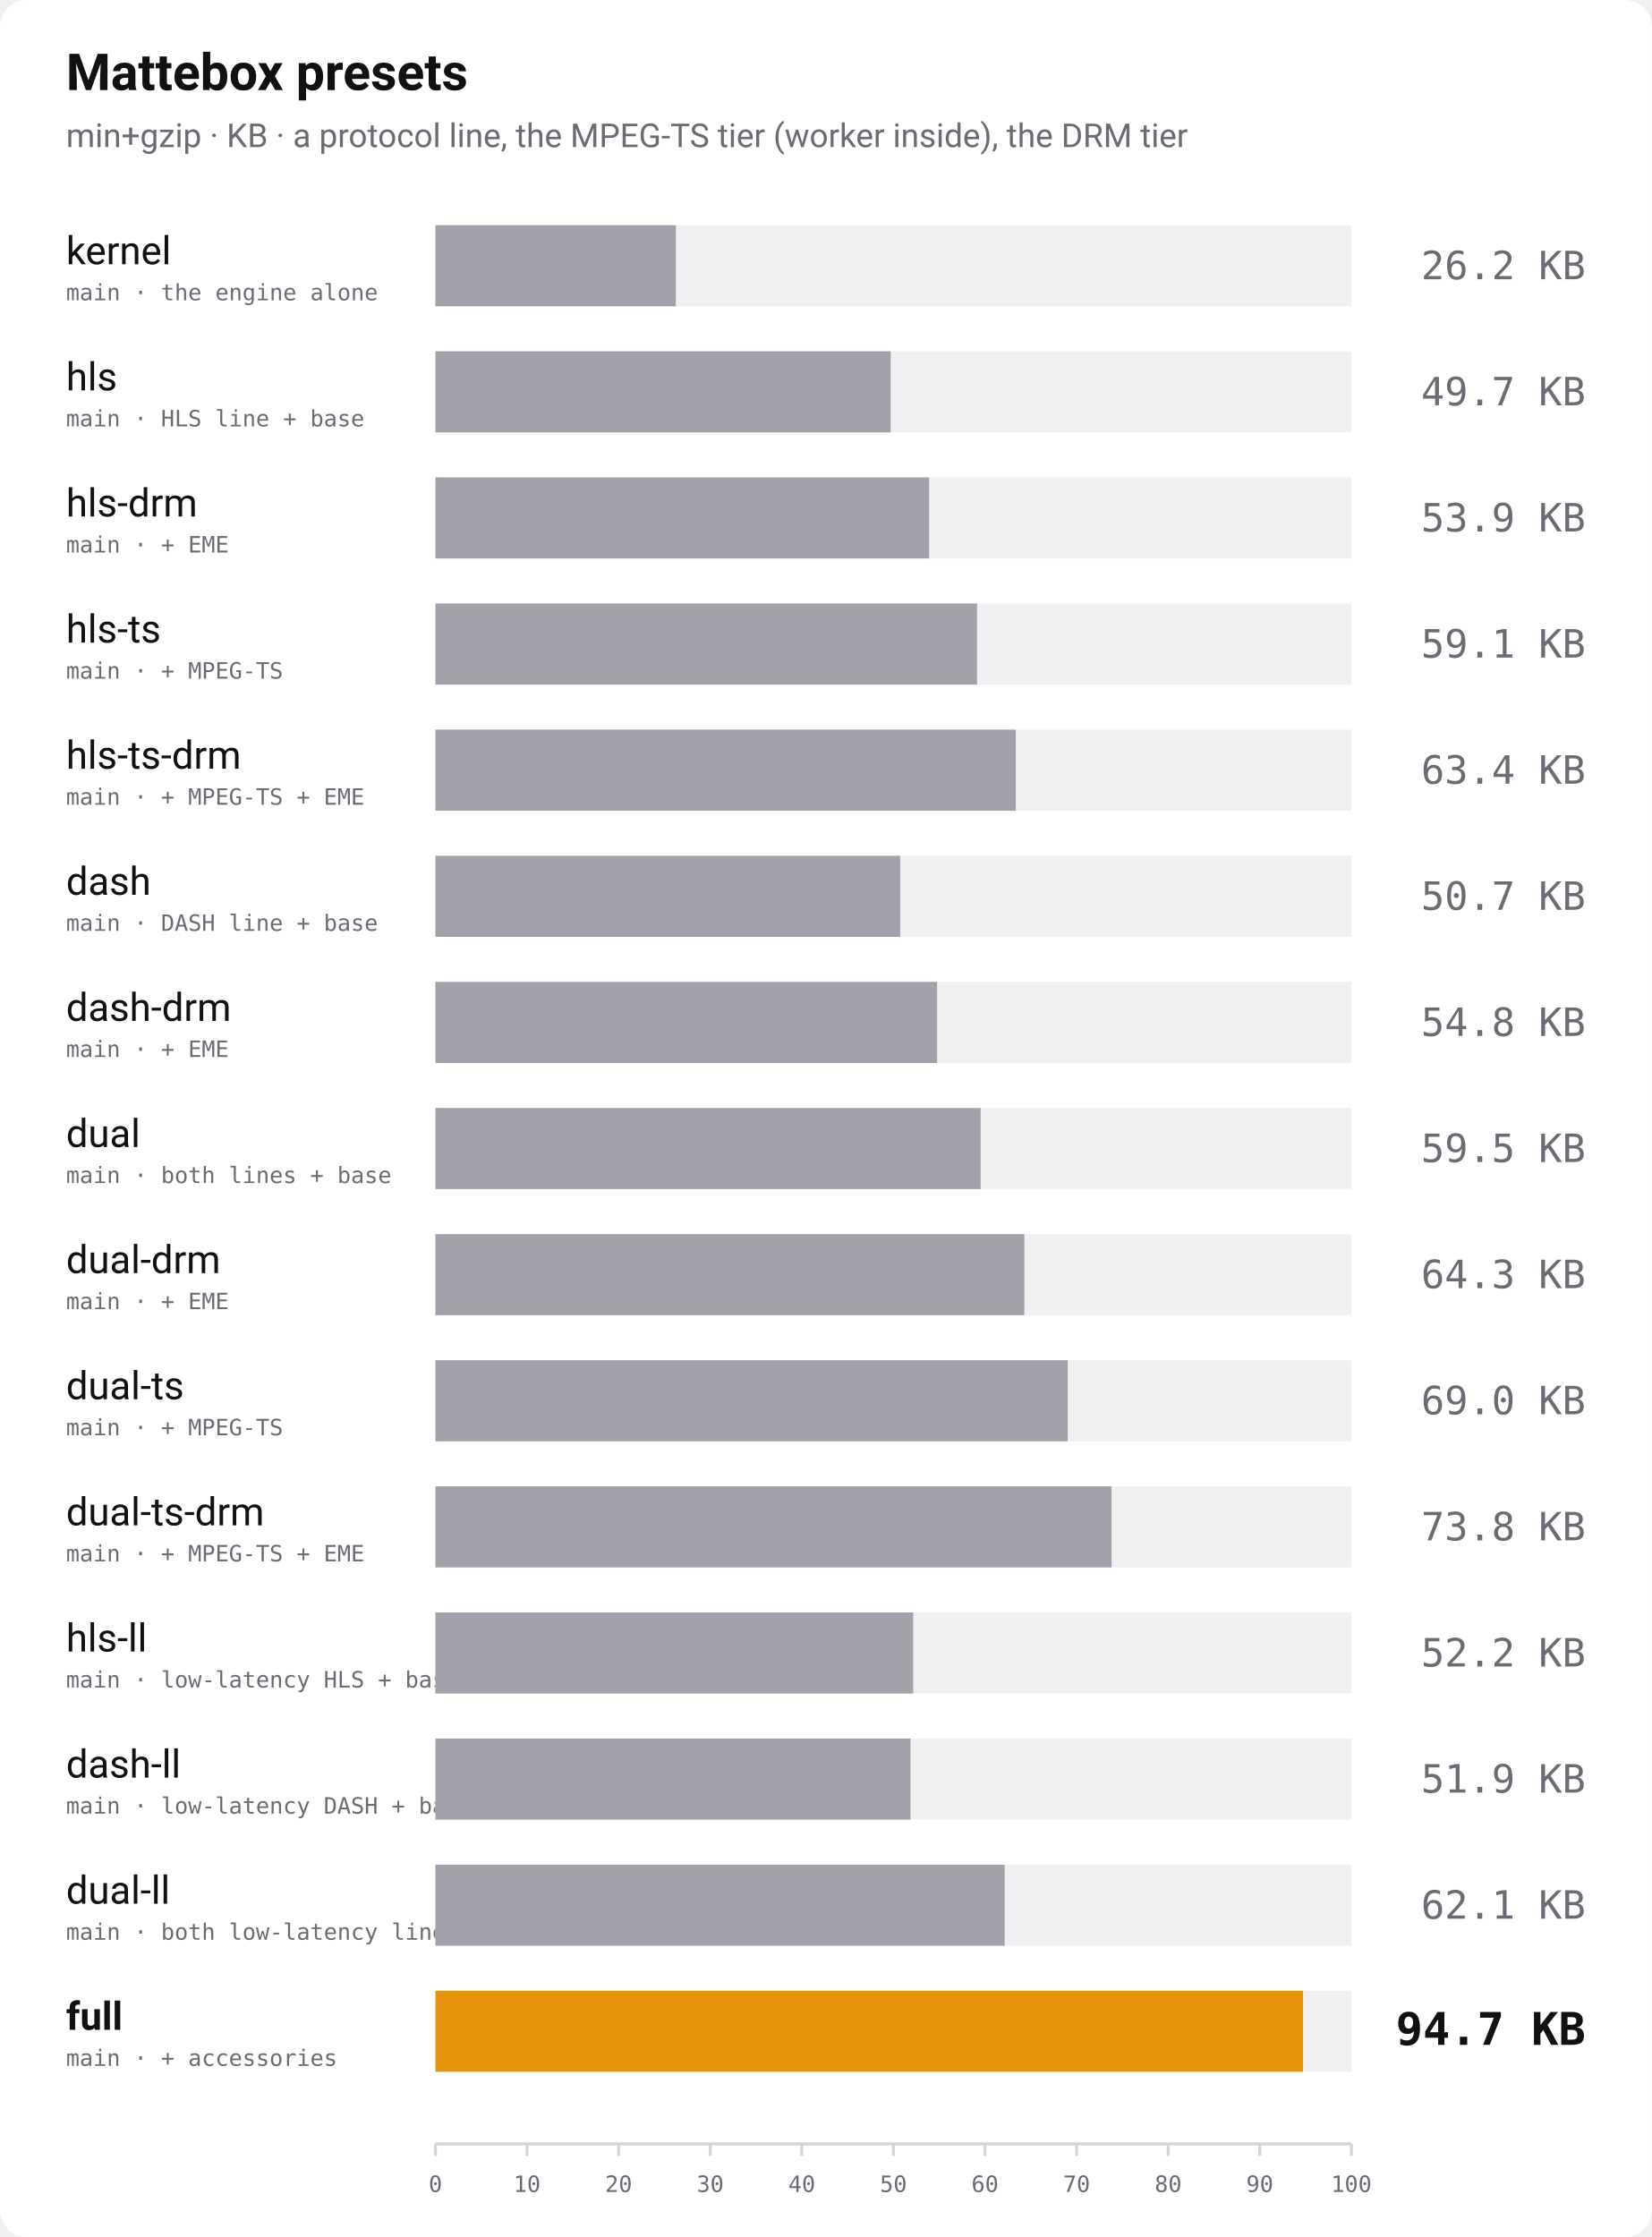
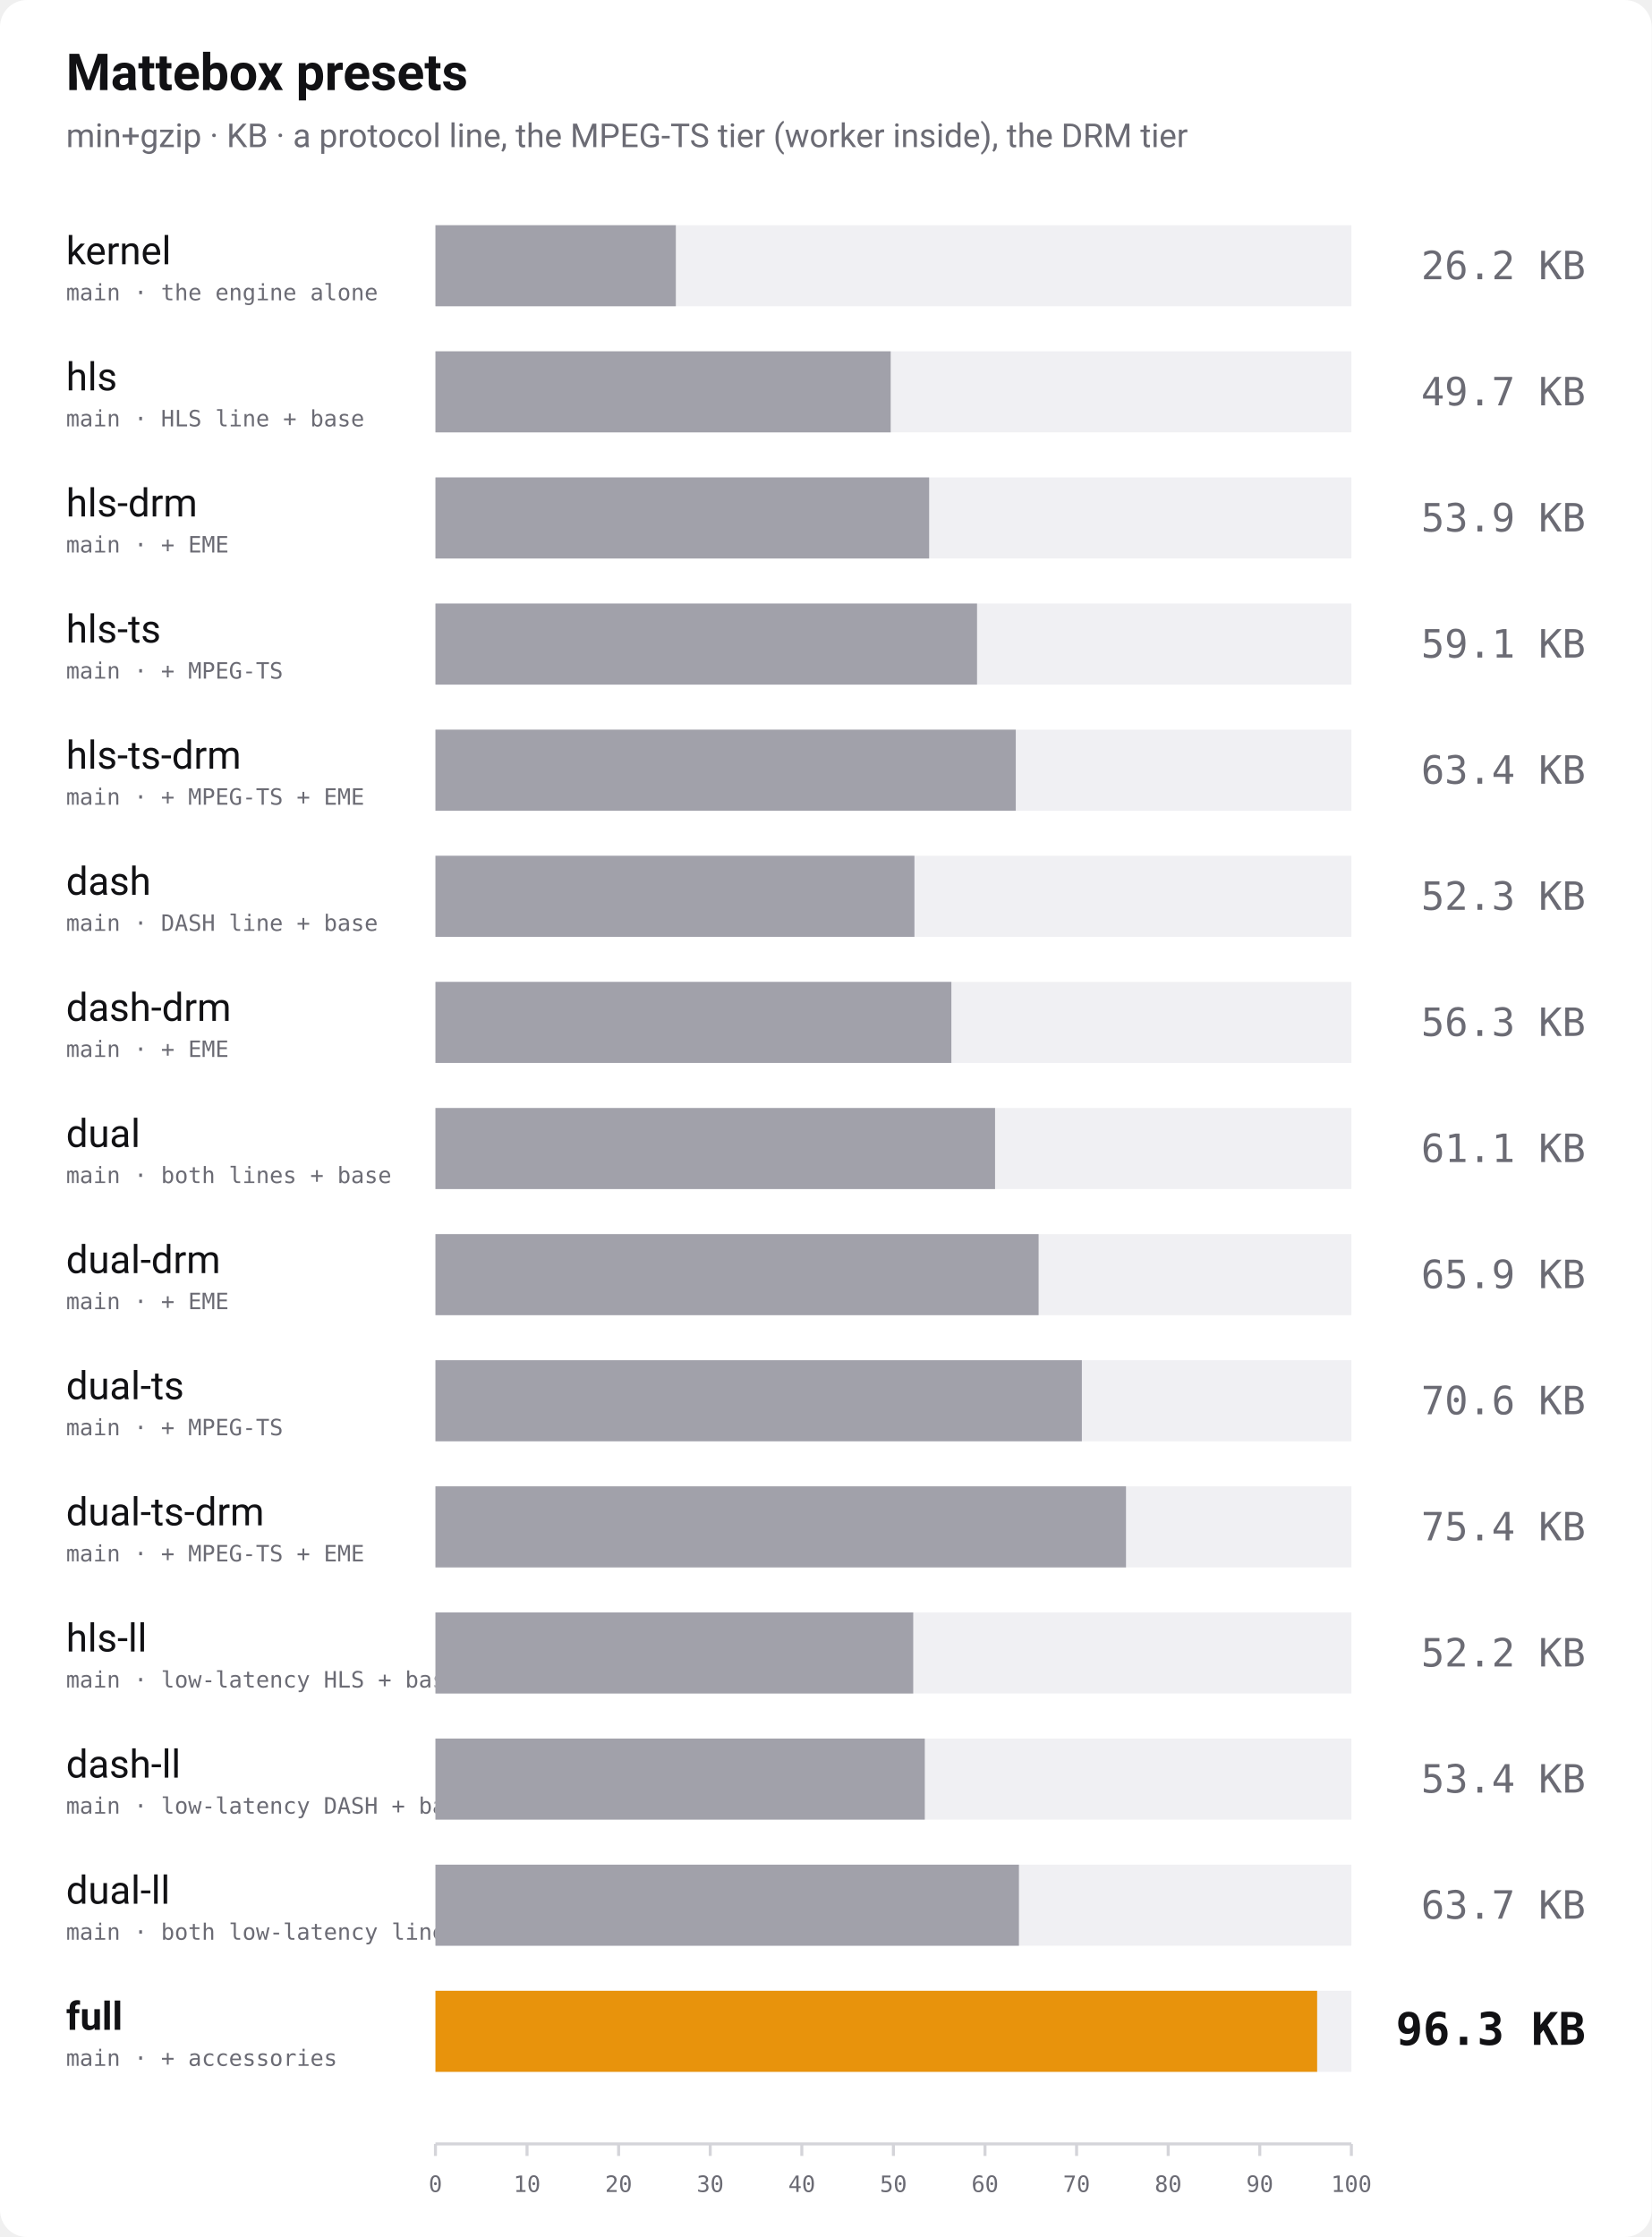
<svg xmlns="http://www.w3.org/2000/svg" width="1100" height="1490" viewBox="0 0 1100 1490" role="img" aria-label="Bundle size of every Mattebox preset, min+gzip">
  <rect width="1100" height="1490" rx="18" fill="#ffffff" />
  <text x="44" y="60" font-family="-apple-system, 'Segoe UI', Roboto, Helvetica, Arial, sans-serif" font-size="34" font-weight="700" fill="#111114">Mattebox presets</text>
  <text x="44" y="98" font-family="-apple-system, 'Segoe UI', Roboto, Helvetica, Arial, sans-serif" font-size="22" fill="#6b6b74">min+gzip · KB · a protocol line, the MPEG-TS tier (worker inside), the DRM tier</text>
  <text x="44" y="176" font-family="-apple-system, 'Segoe UI', Roboto, Helvetica, Arial, sans-serif" font-size="26" font-weight="400" fill="#111114">kernel</text>
  <text x="44" y="200" font-family="ui-monospace, 'SF Mono', Menlo, Consolas, monospace" font-size="15" fill="#6b6b74">main · the engine alone</text>
  <rect x="290" y="150" width="610" height="54" fill="#f0f0f3" />
  <rect x="290" y="150" width="160.1" height="54" fill="#a1a1aa" />
  <text x="1056" y="186" text-anchor="end" font-family="ui-monospace, 'SF Mono', Menlo, Consolas, monospace" font-size="26" font-weight="400" fill="#6b6b74">26.2 KB</text>
  <text x="44" y="260" font-family="-apple-system, 'Segoe UI', Roboto, Helvetica, Arial, sans-serif" font-size="26" font-weight="400" fill="#111114">hls</text>
  <text x="44" y="284" font-family="ui-monospace, 'SF Mono', Menlo, Consolas, monospace" font-size="15" fill="#6b6b74">main · HLS line + base</text>
  <rect x="290" y="234" width="610" height="54" fill="#f0f0f3" />
  <rect x="290" y="234" width="303.2" height="54" fill="#a1a1aa" />
  <text x="1056" y="270" text-anchor="end" font-family="ui-monospace, 'SF Mono', Menlo, Consolas, monospace" font-size="26" font-weight="400" fill="#6b6b74">49.7 KB</text>
  <text x="44" y="344" font-family="-apple-system, 'Segoe UI', Roboto, Helvetica, Arial, sans-serif" font-size="26" font-weight="400" fill="#111114">hls-drm</text>
  <text x="44" y="368" font-family="ui-monospace, 'SF Mono', Menlo, Consolas, monospace" font-size="15" fill="#6b6b74">main · + EME</text>
  <rect x="290" y="318" width="610" height="54" fill="#f0f0f3" />
  <rect x="290" y="318" width="328.8" height="54" fill="#a1a1aa" />
  <text x="1056" y="354" text-anchor="end" font-family="ui-monospace, 'SF Mono', Menlo, Consolas, monospace" font-size="26" font-weight="400" fill="#6b6b74">53.9 KB</text>
  <text x="44" y="428" font-family="-apple-system, 'Segoe UI', Roboto, Helvetica, Arial, sans-serif" font-size="26" font-weight="400" fill="#111114">hls-ts</text>
  <text x="44" y="452" font-family="ui-monospace, 'SF Mono', Menlo, Consolas, monospace" font-size="15" fill="#6b6b74">main · + MPEG-TS</text>
  <rect x="290" y="402" width="610" height="54" fill="#f0f0f3" />
  <rect x="290" y="402" width="360.7" height="54" fill="#a1a1aa" />
  <text x="1056" y="438" text-anchor="end" font-family="ui-monospace, 'SF Mono', Menlo, Consolas, monospace" font-size="26" font-weight="400" fill="#6b6b74">59.1 KB</text>
  <text x="44" y="512" font-family="-apple-system, 'Segoe UI', Roboto, Helvetica, Arial, sans-serif" font-size="26" font-weight="400" fill="#111114">hls-ts-drm</text>
  <text x="44" y="536" font-family="ui-monospace, 'SF Mono', Menlo, Consolas, monospace" font-size="15" fill="#6b6b74">main · + MPEG-TS + EME</text>
  <rect x="290" y="486" width="610" height="54" fill="#f0f0f3" />
  <rect x="290" y="486" width="386.5" height="54" fill="#a1a1aa" />
  <text x="1056" y="522" text-anchor="end" font-family="ui-monospace, 'SF Mono', Menlo, Consolas, monospace" font-size="26" font-weight="400" fill="#6b6b74">63.4 KB</text>
  <text x="44" y="596" font-family="-apple-system, 'Segoe UI', Roboto, Helvetica, Arial, sans-serif" font-size="26" font-weight="400" fill="#111114">dash</text>
  <text x="44" y="620" font-family="ui-monospace, 'SF Mono', Menlo, Consolas, monospace" font-size="15" fill="#6b6b74">main · DASH line + base</text>
  <rect x="290" y="570" width="610" height="54" fill="#f0f0f3" />
-   <rect x="290" y="570" width="309.5" height="54" fill="#a1a1aa" />
-   <text x="1056" y="606" text-anchor="end" font-family="ui-monospace, 'SF Mono', Menlo, Consolas, monospace" font-size="26" font-weight="400" fill="#6b6b74">50.7 KB</text>
+   <rect x="290" y="570" width="319.0" height="54" fill="#a1a1aa" />
+   <text x="1056" y="606" text-anchor="end" font-family="ui-monospace, 'SF Mono', Menlo, Consolas, monospace" font-size="26" font-weight="400" fill="#6b6b74">52.3 KB</text>
  <text x="44" y="680" font-family="-apple-system, 'Segoe UI', Roboto, Helvetica, Arial, sans-serif" font-size="26" font-weight="400" fill="#111114">dash-drm</text>
  <text x="44" y="704" font-family="ui-monospace, 'SF Mono', Menlo, Consolas, monospace" font-size="15" fill="#6b6b74">main · + EME</text>
  <rect x="290" y="654" width="610" height="54" fill="#f0f0f3" />
-   <rect x="290" y="654" width="334.1" height="54" fill="#a1a1aa" />
-   <text x="1056" y="690" text-anchor="end" font-family="ui-monospace, 'SF Mono', Menlo, Consolas, monospace" font-size="26" font-weight="400" fill="#6b6b74">54.8 KB</text>
+   <rect x="290" y="654" width="343.6" height="54" fill="#a1a1aa" />
+   <text x="1056" y="690" text-anchor="end" font-family="ui-monospace, 'SF Mono', Menlo, Consolas, monospace" font-size="26" font-weight="400" fill="#6b6b74">56.3 KB</text>
  <text x="44" y="764" font-family="-apple-system, 'Segoe UI', Roboto, Helvetica, Arial, sans-serif" font-size="26" font-weight="400" fill="#111114">dual</text>
  <text x="44" y="788" font-family="ui-monospace, 'SF Mono', Menlo, Consolas, monospace" font-size="15" fill="#6b6b74">main · both lines + base</text>
  <rect x="290" y="738" width="610" height="54" fill="#f0f0f3" />
-   <rect x="290" y="738" width="363.1" height="54" fill="#a1a1aa" />
-   <text x="1056" y="774" text-anchor="end" font-family="ui-monospace, 'SF Mono', Menlo, Consolas, monospace" font-size="26" font-weight="400" fill="#6b6b74">59.5 KB</text>
+   <rect x="290" y="738" width="372.7" height="54" fill="#a1a1aa" />
+   <text x="1056" y="774" text-anchor="end" font-family="ui-monospace, 'SF Mono', Menlo, Consolas, monospace" font-size="26" font-weight="400" fill="#6b6b74">61.1 KB</text>
  <text x="44" y="848" font-family="-apple-system, 'Segoe UI', Roboto, Helvetica, Arial, sans-serif" font-size="26" font-weight="400" fill="#111114">dual-drm</text>
  <text x="44" y="872" font-family="ui-monospace, 'SF Mono', Menlo, Consolas, monospace" font-size="15" fill="#6b6b74">main · + EME</text>
  <rect x="290" y="822" width="610" height="54" fill="#f0f0f3" />
-   <rect x="290" y="822" width="392.2" height="54" fill="#a1a1aa" />
-   <text x="1056" y="858" text-anchor="end" font-family="ui-monospace, 'SF Mono', Menlo, Consolas, monospace" font-size="26" font-weight="400" fill="#6b6b74">64.3 KB</text>
+   <rect x="290" y="822" width="401.7" height="54" fill="#a1a1aa" />
+   <text x="1056" y="858" text-anchor="end" font-family="ui-monospace, 'SF Mono', Menlo, Consolas, monospace" font-size="26" font-weight="400" fill="#6b6b74">65.9 KB</text>
  <text x="44" y="932" font-family="-apple-system, 'Segoe UI', Roboto, Helvetica, Arial, sans-serif" font-size="26" font-weight="400" fill="#111114">dual-ts</text>
  <text x="44" y="956" font-family="ui-monospace, 'SF Mono', Menlo, Consolas, monospace" font-size="15" fill="#6b6b74">main · + MPEG-TS</text>
  <rect x="290" y="906" width="610" height="54" fill="#f0f0f3" />
-   <rect x="290" y="906" width="421.1" height="54" fill="#a1a1aa" />
-   <text x="1056" y="942" text-anchor="end" font-family="ui-monospace, 'SF Mono', Menlo, Consolas, monospace" font-size="26" font-weight="400" fill="#6b6b74">69.0 KB</text>
+   <rect x="290" y="906" width="430.5" height="54" fill="#a1a1aa" />
+   <text x="1056" y="942" text-anchor="end" font-family="ui-monospace, 'SF Mono', Menlo, Consolas, monospace" font-size="26" font-weight="400" fill="#6b6b74">70.6 KB</text>
  <text x="44" y="1016" font-family="-apple-system, 'Segoe UI', Roboto, Helvetica, Arial, sans-serif" font-size="26" font-weight="400" fill="#111114">dual-ts-drm</text>
  <text x="44" y="1040" font-family="ui-monospace, 'SF Mono', Menlo, Consolas, monospace" font-size="15" fill="#6b6b74">main · + MPEG-TS + EME</text>
  <rect x="290" y="990" width="610" height="54" fill="#f0f0f3" />
-   <rect x="290" y="990" width="450.3" height="54" fill="#a1a1aa" />
-   <text x="1056" y="1026" text-anchor="end" font-family="ui-monospace, 'SF Mono', Menlo, Consolas, monospace" font-size="26" font-weight="400" fill="#6b6b74">73.8 KB</text>
+   <rect x="290" y="990" width="459.9" height="54" fill="#a1a1aa" />
+   <text x="1056" y="1026" text-anchor="end" font-family="ui-monospace, 'SF Mono', Menlo, Consolas, monospace" font-size="26" font-weight="400" fill="#6b6b74">75.4 KB</text>
  <text x="44" y="1100" font-family="-apple-system, 'Segoe UI', Roboto, Helvetica, Arial, sans-serif" font-size="26" font-weight="400" fill="#111114">hls-ll</text>
  <text x="44" y="1124" font-family="ui-monospace, 'SF Mono', Menlo, Consolas, monospace" font-size="15" fill="#6b6b74">main · low-latency HLS + base</text>
  <rect x="290" y="1074" width="610" height="54" fill="#f0f0f3" />
  <rect x="290" y="1074" width="318.2" height="54" fill="#a1a1aa" />
  <text x="1056" y="1110" text-anchor="end" font-family="ui-monospace, 'SF Mono', Menlo, Consolas, monospace" font-size="26" font-weight="400" fill="#6b6b74">52.2 KB</text>
  <text x="44" y="1184" font-family="-apple-system, 'Segoe UI', Roboto, Helvetica, Arial, sans-serif" font-size="26" font-weight="400" fill="#111114">dash-ll</text>
  <text x="44" y="1208" font-family="ui-monospace, 'SF Mono', Menlo, Consolas, monospace" font-size="15" fill="#6b6b74">main · low-latency DASH + base</text>
  <rect x="290" y="1158" width="610" height="54" fill="#f0f0f3" />
-   <rect x="290" y="1158" width="316.4" height="54" fill="#a1a1aa" />
-   <text x="1056" y="1194" text-anchor="end" font-family="ui-monospace, 'SF Mono', Menlo, Consolas, monospace" font-size="26" font-weight="400" fill="#6b6b74">51.9 KB</text>
+   <rect x="290" y="1158" width="325.9" height="54" fill="#a1a1aa" />
+   <text x="1056" y="1194" text-anchor="end" font-family="ui-monospace, 'SF Mono', Menlo, Consolas, monospace" font-size="26" font-weight="400" fill="#6b6b74">53.4 KB</text>
  <text x="44" y="1268" font-family="-apple-system, 'Segoe UI', Roboto, Helvetica, Arial, sans-serif" font-size="26" font-weight="400" fill="#111114">dual-ll</text>
  <text x="44" y="1292" font-family="ui-monospace, 'SF Mono', Menlo, Consolas, monospace" font-size="15" fill="#6b6b74">main · both low-latency lines + base</text>
  <rect x="290" y="1242" width="610" height="54" fill="#f0f0f3" />
-   <rect x="290" y="1242" width="379.1" height="54" fill="#a1a1aa" />
-   <text x="1056" y="1278" text-anchor="end" font-family="ui-monospace, 'SF Mono', Menlo, Consolas, monospace" font-size="26" font-weight="400" fill="#6b6b74">62.1 KB</text>
+   <rect x="290" y="1242" width="388.6" height="54" fill="#a1a1aa" />
+   <text x="1056" y="1278" text-anchor="end" font-family="ui-monospace, 'SF Mono', Menlo, Consolas, monospace" font-size="26" font-weight="400" fill="#6b6b74">63.7 KB</text>
  <text x="44" y="1352" font-family="-apple-system, 'Segoe UI', Roboto, Helvetica, Arial, sans-serif" font-size="26" font-weight="700" fill="#111114">full</text>
  <text x="44" y="1376" font-family="ui-monospace, 'SF Mono', Menlo, Consolas, monospace" font-size="15" fill="#6b6b74">main · + accessories</text>
  <rect x="290" y="1326" width="610" height="54" fill="#f0f0f3" />
-   <rect x="290" y="1326" width="577.8" height="54" fill="#e8930c" />
-   <text x="1056" y="1362" text-anchor="end" font-family="ui-monospace, 'SF Mono', Menlo, Consolas, monospace" font-size="30" font-weight="700" fill="#111114">94.7 KB</text>
+   <rect x="290" y="1326" width="587.2" height="54" fill="#e8930c" />
+   <text x="1056" y="1362" text-anchor="end" font-family="ui-monospace, 'SF Mono', Menlo, Consolas, monospace" font-size="30" font-weight="700" fill="#111114">96.3 KB</text>
  <line x1="290" y1="1428" x2="900" y2="1428" stroke="#d4d4d9" stroke-width="2" />
  <line x1="290.0" y1="1428" x2="290.0" y2="1436" stroke="#d4d4d9" stroke-width="2" />
  <text x="290.0" y="1460" text-anchor="middle" font-family="ui-monospace, 'SF Mono', Menlo, Consolas, monospace" font-size="15" fill="#6b6b74">0</text>
  <line x1="351.0" y1="1428" x2="351.0" y2="1436" stroke="#d4d4d9" stroke-width="2" />
  <text x="351.0" y="1460" text-anchor="middle" font-family="ui-monospace, 'SF Mono', Menlo, Consolas, monospace" font-size="15" fill="#6b6b74">10</text>
  <line x1="412.0" y1="1428" x2="412.0" y2="1436" stroke="#d4d4d9" stroke-width="2" />
  <text x="412.0" y="1460" text-anchor="middle" font-family="ui-monospace, 'SF Mono', Menlo, Consolas, monospace" font-size="15" fill="#6b6b74">20</text>
  <line x1="473.0" y1="1428" x2="473.0" y2="1436" stroke="#d4d4d9" stroke-width="2" />
  <text x="473.0" y="1460" text-anchor="middle" font-family="ui-monospace, 'SF Mono', Menlo, Consolas, monospace" font-size="15" fill="#6b6b74">30</text>
  <line x1="534.0" y1="1428" x2="534.0" y2="1436" stroke="#d4d4d9" stroke-width="2" />
  <text x="534.0" y="1460" text-anchor="middle" font-family="ui-monospace, 'SF Mono', Menlo, Consolas, monospace" font-size="15" fill="#6b6b74">40</text>
  <line x1="595.0" y1="1428" x2="595.0" y2="1436" stroke="#d4d4d9" stroke-width="2" />
  <text x="595.0" y="1460" text-anchor="middle" font-family="ui-monospace, 'SF Mono', Menlo, Consolas, monospace" font-size="15" fill="#6b6b74">50</text>
  <line x1="656.0" y1="1428" x2="656.0" y2="1436" stroke="#d4d4d9" stroke-width="2" />
  <text x="656.0" y="1460" text-anchor="middle" font-family="ui-monospace, 'SF Mono', Menlo, Consolas, monospace" font-size="15" fill="#6b6b74">60</text>
  <line x1="717.0" y1="1428" x2="717.0" y2="1436" stroke="#d4d4d9" stroke-width="2" />
  <text x="717.0" y="1460" text-anchor="middle" font-family="ui-monospace, 'SF Mono', Menlo, Consolas, monospace" font-size="15" fill="#6b6b74">70</text>
  <line x1="778.0" y1="1428" x2="778.0" y2="1436" stroke="#d4d4d9" stroke-width="2" />
  <text x="778.0" y="1460" text-anchor="middle" font-family="ui-monospace, 'SF Mono', Menlo, Consolas, monospace" font-size="15" fill="#6b6b74">80</text>
  <line x1="839.0" y1="1428" x2="839.0" y2="1436" stroke="#d4d4d9" stroke-width="2" />
  <text x="839.0" y="1460" text-anchor="middle" font-family="ui-monospace, 'SF Mono', Menlo, Consolas, monospace" font-size="15" fill="#6b6b74">90</text>
  <line x1="900.0" y1="1428" x2="900.0" y2="1436" stroke="#d4d4d9" stroke-width="2" />
  <text x="900.0" y="1460" text-anchor="middle" font-family="ui-monospace, 'SF Mono', Menlo, Consolas, monospace" font-size="15" fill="#6b6b74">100</text>
</svg>
